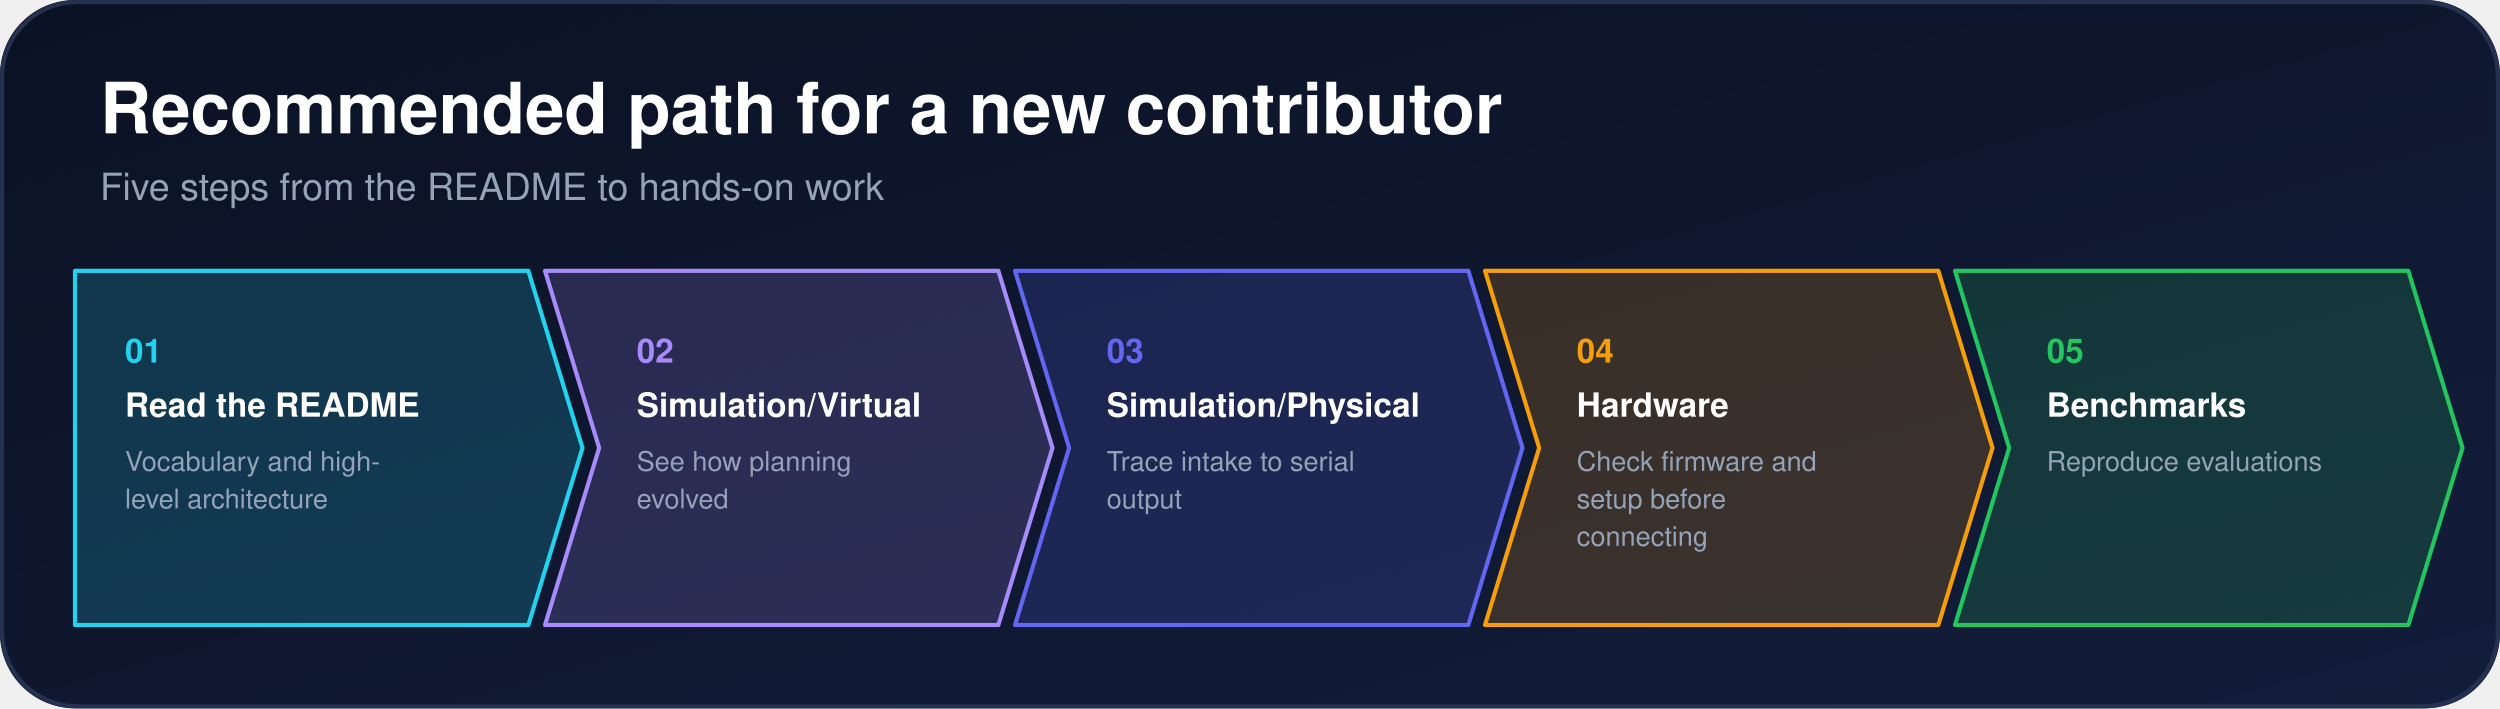
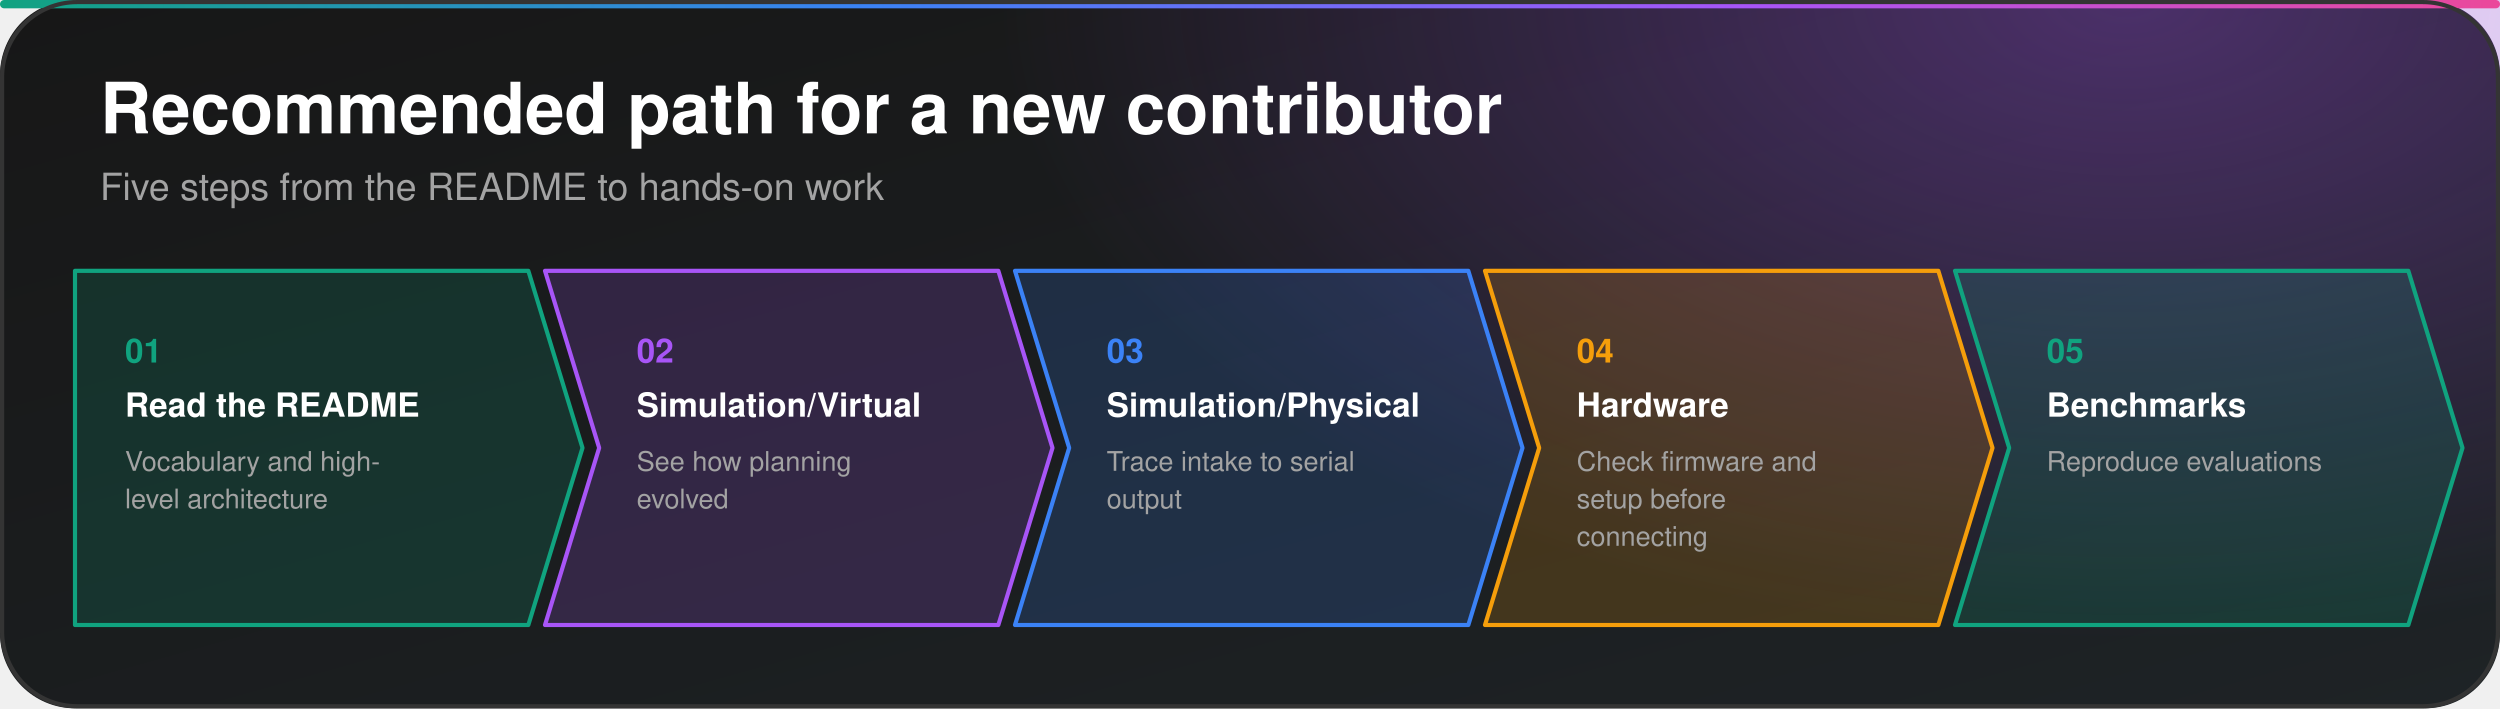
<svg xmlns="http://www.w3.org/2000/svg" width="1200" height="340" viewBox="0 0 1200 340">
  <defs>
    <linearGradient id="bg" x1="0" y1="0" x2="1" y2="1">
-       <stop offset="0" stop-color="#0b1224" />
-       <stop offset="1" stop-color="#131d3b" />
+       <stop offset="0" stop-color="#171717" />
+       <stop offset="1" stop-color="#1e2326" />
    </linearGradient>
+     <linearGradient id="aur" x1="0" y1="0" x2="1" y2="0">
+       <stop offset="0" stop-color="#10a37f" />
+       <stop offset="0.35" stop-color="#3b82f6" />
+       <stop offset="0.7" stop-color="#a855f7" />
+       <stop offset="1" stop-color="#ec4899" />
+     </linearGradient>
+     <radialGradient id="glow">
+       <stop offset="0" stop-color="#a855f7" stop-opacity="0.35" />
+       <stop offset="1" stop-color="#a855f7" stop-opacity="0" />
+     </radialGradient>
    <marker id="ar" viewBox="0 0 10 10" refX="9" refY="5" markerWidth="7" markerHeight="7" orient="auto-start-reverse">
      <path d="M0 0 L10 5 L0 10 z" fill="#22d3ee" />
    </marker>
  </defs>
  <rect width="1200" height="340" rx="36" fill="url(#bg)" />
-   <rect x="1" y="1" width="1198" height="338" rx="36" fill="none" stroke="#24314f" stroke-width="2" />
+   <ellipse cx="1020.0" cy="0" rx="540.0" ry="306.0" fill="url(#glow)" />
+   <rect x="0" y="0" width="1200" height="4" rx="2" fill="url(#aur)" />
+   <rect x="1" y="1" width="1198" height="338" rx="36" fill="none" stroke="#343434" stroke-width="2" />
  <text x="48.0" y="64.0" font-family="'Segoe UI', Helvetica, Arial, sans-serif" font-size="34" font-weight="800" fill="#ffffff" text-anchor="start">Recommended path for a new contributor</text>
-   <text x="48.0" y="96.0" font-family="'Segoe UI', Helvetica, Arial, sans-serif" font-size="18" font-weight="500" fill="#94a3b8" text-anchor="start">Five steps from the README to hands-on work</text>
-   <polygon points="36.0,130 253.6,130 279.6,215.0 253.6,300 36.0,300" fill="#22d3ee" fill-opacity="0.18" stroke="#22d3ee" stroke-width="2" stroke-linejoin="round" />
-   <text x="60.0" y="174.0" font-family="'Segoe UI', Helvetica, Arial, sans-serif" font-size="16" font-weight="800" fill="#22d3ee" text-anchor="start">01</text>
+   <text x="48.0" y="96.0" font-family="'Segoe UI', Helvetica, Arial, sans-serif" font-size="18" font-weight="500" fill="#a3a3a3" text-anchor="start">Five steps from the README to hands-on work</text>
+   <polygon points="36.0,130 253.6,130 279.6,215.0 253.6,300 36.0,300" fill="#10a37f" fill-opacity="0.18" stroke="#10a37f" stroke-width="2" stroke-linejoin="round" />
+   <text x="60.0" y="174.0" font-family="'Segoe UI', Helvetica, Arial, sans-serif" font-size="16" font-weight="800" fill="#10a37f" text-anchor="start">01</text>
  <text x="60.0" y="200.0" font-family="'Segoe UI', Helvetica, Arial, sans-serif" font-size="16" font-weight="800" fill="#ffffff" text-anchor="start">Read the README</text>
-   <text x="60.0" y="226.0" font-family="'Segoe UI', Helvetica, Arial, sans-serif" font-size="13" font-weight="500" fill="#94a3b8" text-anchor="start">Vocabulary and high-</text>
-   <text x="60.0" y="244.0" font-family="'Segoe UI', Helvetica, Arial, sans-serif" font-size="13" font-weight="500" fill="#94a3b8" text-anchor="start">level architecture</text>
-   <polygon points="261.6,130 479.2,130 505.2,215.0 479.2,300 261.6,300 287.6,215.0" fill="#a78bfa" fill-opacity="0.18" stroke="#a78bfa" stroke-width="2" stroke-linejoin="round" />
-   <text x="305.6" y="174.0" font-family="'Segoe UI', Helvetica, Arial, sans-serif" font-size="16" font-weight="800" fill="#a78bfa" text-anchor="start">02</text>
+   <text x="60.0" y="226.0" font-family="'Segoe UI', Helvetica, Arial, sans-serif" font-size="13" font-weight="500" fill="#a3a3a3" text-anchor="start">Vocabulary and high-</text>
+   <text x="60.0" y="244.0" font-family="'Segoe UI', Helvetica, Arial, sans-serif" font-size="13" font-weight="500" fill="#a3a3a3" text-anchor="start">level architecture</text>
+   <polygon points="261.6,130 479.2,130 505.2,215.0 479.2,300 261.6,300 287.6,215.0" fill="#a855f7" fill-opacity="0.18" stroke="#a855f7" stroke-width="2" stroke-linejoin="round" />
+   <text x="305.6" y="174.0" font-family="'Segoe UI', Helvetica, Arial, sans-serif" font-size="16" font-weight="800" fill="#a855f7" text-anchor="start">02</text>
  <text x="305.6" y="200.0" font-family="'Segoe UI', Helvetica, Arial, sans-serif" font-size="16" font-weight="800" fill="#ffffff" text-anchor="start">Simulation/Virtual</text>
-   <text x="305.6" y="226.0" font-family="'Segoe UI', Helvetica, Arial, sans-serif" font-size="13" font-weight="500" fill="#94a3b8" text-anchor="start">See how planning</text>
-   <text x="305.6" y="244.0" font-family="'Segoe UI', Helvetica, Arial, sans-serif" font-size="13" font-weight="500" fill="#94a3b8" text-anchor="start">evolved</text>
-   <polygon points="487.2,130 704.8,130 730.8,215.0 704.8,300 487.2,300 513.2,215.0" fill="#6366f1" fill-opacity="0.18" stroke="#6366f1" stroke-width="2" stroke-linejoin="round" />
-   <text x="531.2" y="174.0" font-family="'Segoe UI', Helvetica, Arial, sans-serif" font-size="16" font-weight="800" fill="#6366f1" text-anchor="start">03</text>
+   <text x="305.6" y="226.0" font-family="'Segoe UI', Helvetica, Arial, sans-serif" font-size="13" font-weight="500" fill="#a3a3a3" text-anchor="start">See how planning</text>
+   <text x="305.6" y="244.0" font-family="'Segoe UI', Helvetica, Arial, sans-serif" font-size="13" font-weight="500" fill="#a3a3a3" text-anchor="start">evolved</text>
+   <polygon points="487.2,130 704.8,130 730.8,215.0 704.8,300 487.2,300 513.2,215.0" fill="#3b82f6" fill-opacity="0.18" stroke="#3b82f6" stroke-width="2" stroke-linejoin="round" />
+   <text x="531.2" y="174.0" font-family="'Segoe UI', Helvetica, Arial, sans-serif" font-size="16" font-weight="800" fill="#3b82f6" text-anchor="start">03</text>
  <text x="531.2" y="200.0" font-family="'Segoe UI', Helvetica, Arial, sans-serif" font-size="16" font-weight="800" fill="#ffffff" text-anchor="start">Simulation/Physical</text>
-   <text x="531.2" y="226.0" font-family="'Segoe UI', Helvetica, Arial, sans-serif" font-size="13" font-weight="500" fill="#94a3b8" text-anchor="start">Trace intake to serial</text>
-   <text x="531.2" y="244.0" font-family="'Segoe UI', Helvetica, Arial, sans-serif" font-size="13" font-weight="500" fill="#94a3b8" text-anchor="start">output</text>
+   <text x="531.2" y="226.0" font-family="'Segoe UI', Helvetica, Arial, sans-serif" font-size="13" font-weight="500" fill="#a3a3a3" text-anchor="start">Trace intake to serial</text>
+   <text x="531.2" y="244.0" font-family="'Segoe UI', Helvetica, Arial, sans-serif" font-size="13" font-weight="500" fill="#a3a3a3" text-anchor="start">output</text>
  <polygon points="712.8,130 930.4,130 956.4,215.0 930.4,300 712.8,300 738.8,215.0" fill="#f59e0b" fill-opacity="0.18" stroke="#f59e0b" stroke-width="2" stroke-linejoin="round" />
  <text x="756.8" y="174.0" font-family="'Segoe UI', Helvetica, Arial, sans-serif" font-size="16" font-weight="800" fill="#f59e0b" text-anchor="start">04</text>
  <text x="756.8" y="200.0" font-family="'Segoe UI', Helvetica, Arial, sans-serif" font-size="16" font-weight="800" fill="#ffffff" text-anchor="start">Hardware</text>
-   <text x="756.8" y="226.0" font-family="'Segoe UI', Helvetica, Arial, sans-serif" font-size="13" font-weight="500" fill="#94a3b8" text-anchor="start">Check firmware and</text>
-   <text x="756.8" y="244.0" font-family="'Segoe UI', Helvetica, Arial, sans-serif" font-size="13" font-weight="500" fill="#94a3b8" text-anchor="start">setup before</text>
-   <text x="756.8" y="262.0" font-family="'Segoe UI', Helvetica, Arial, sans-serif" font-size="13" font-weight="500" fill="#94a3b8" text-anchor="start">connecting</text>
-   <polygon points="938.4,130 1156.0,130 1182.0,215.0 1156.0,300 938.4,300 964.4,215.0" fill="#22c55e" fill-opacity="0.18" stroke="#22c55e" stroke-width="2" stroke-linejoin="round" />
-   <text x="982.4" y="174.0" font-family="'Segoe UI', Helvetica, Arial, sans-serif" font-size="16" font-weight="800" fill="#22c55e" text-anchor="start">05</text>
+   <text x="756.8" y="226.0" font-family="'Segoe UI', Helvetica, Arial, sans-serif" font-size="13" font-weight="500" fill="#a3a3a3" text-anchor="start">Check firmware and</text>
+   <text x="756.8" y="244.0" font-family="'Segoe UI', Helvetica, Arial, sans-serif" font-size="13" font-weight="500" fill="#a3a3a3" text-anchor="start">setup before</text>
+   <text x="756.8" y="262.0" font-family="'Segoe UI', Helvetica, Arial, sans-serif" font-size="13" font-weight="500" fill="#a3a3a3" text-anchor="start">connecting</text>
+   <polygon points="938.4,130 1156.0,130 1182.0,215.0 1156.0,300 938.4,300 964.4,215.0" fill="#10a37f" fill-opacity="0.18" stroke="#10a37f" stroke-width="2" stroke-linejoin="round" />
+   <text x="982.4" y="174.0" font-family="'Segoe UI', Helvetica, Arial, sans-serif" font-size="16" font-weight="800" fill="#10a37f" text-anchor="start">05</text>
  <text x="982.4" y="200.0" font-family="'Segoe UI', Helvetica, Arial, sans-serif" font-size="16" font-weight="800" fill="#ffffff" text-anchor="start">Benchmarks</text>
-   <text x="982.4" y="226.0" font-family="'Segoe UI', Helvetica, Arial, sans-serif" font-size="13" font-weight="500" fill="#94a3b8" text-anchor="start">Reproduce evaluations</text>
+   <text x="982.4" y="226.0" font-family="'Segoe UI', Helvetica, Arial, sans-serif" font-size="13" font-weight="500" fill="#a3a3a3" text-anchor="start">Reproduce evaluations</text>
</svg>
